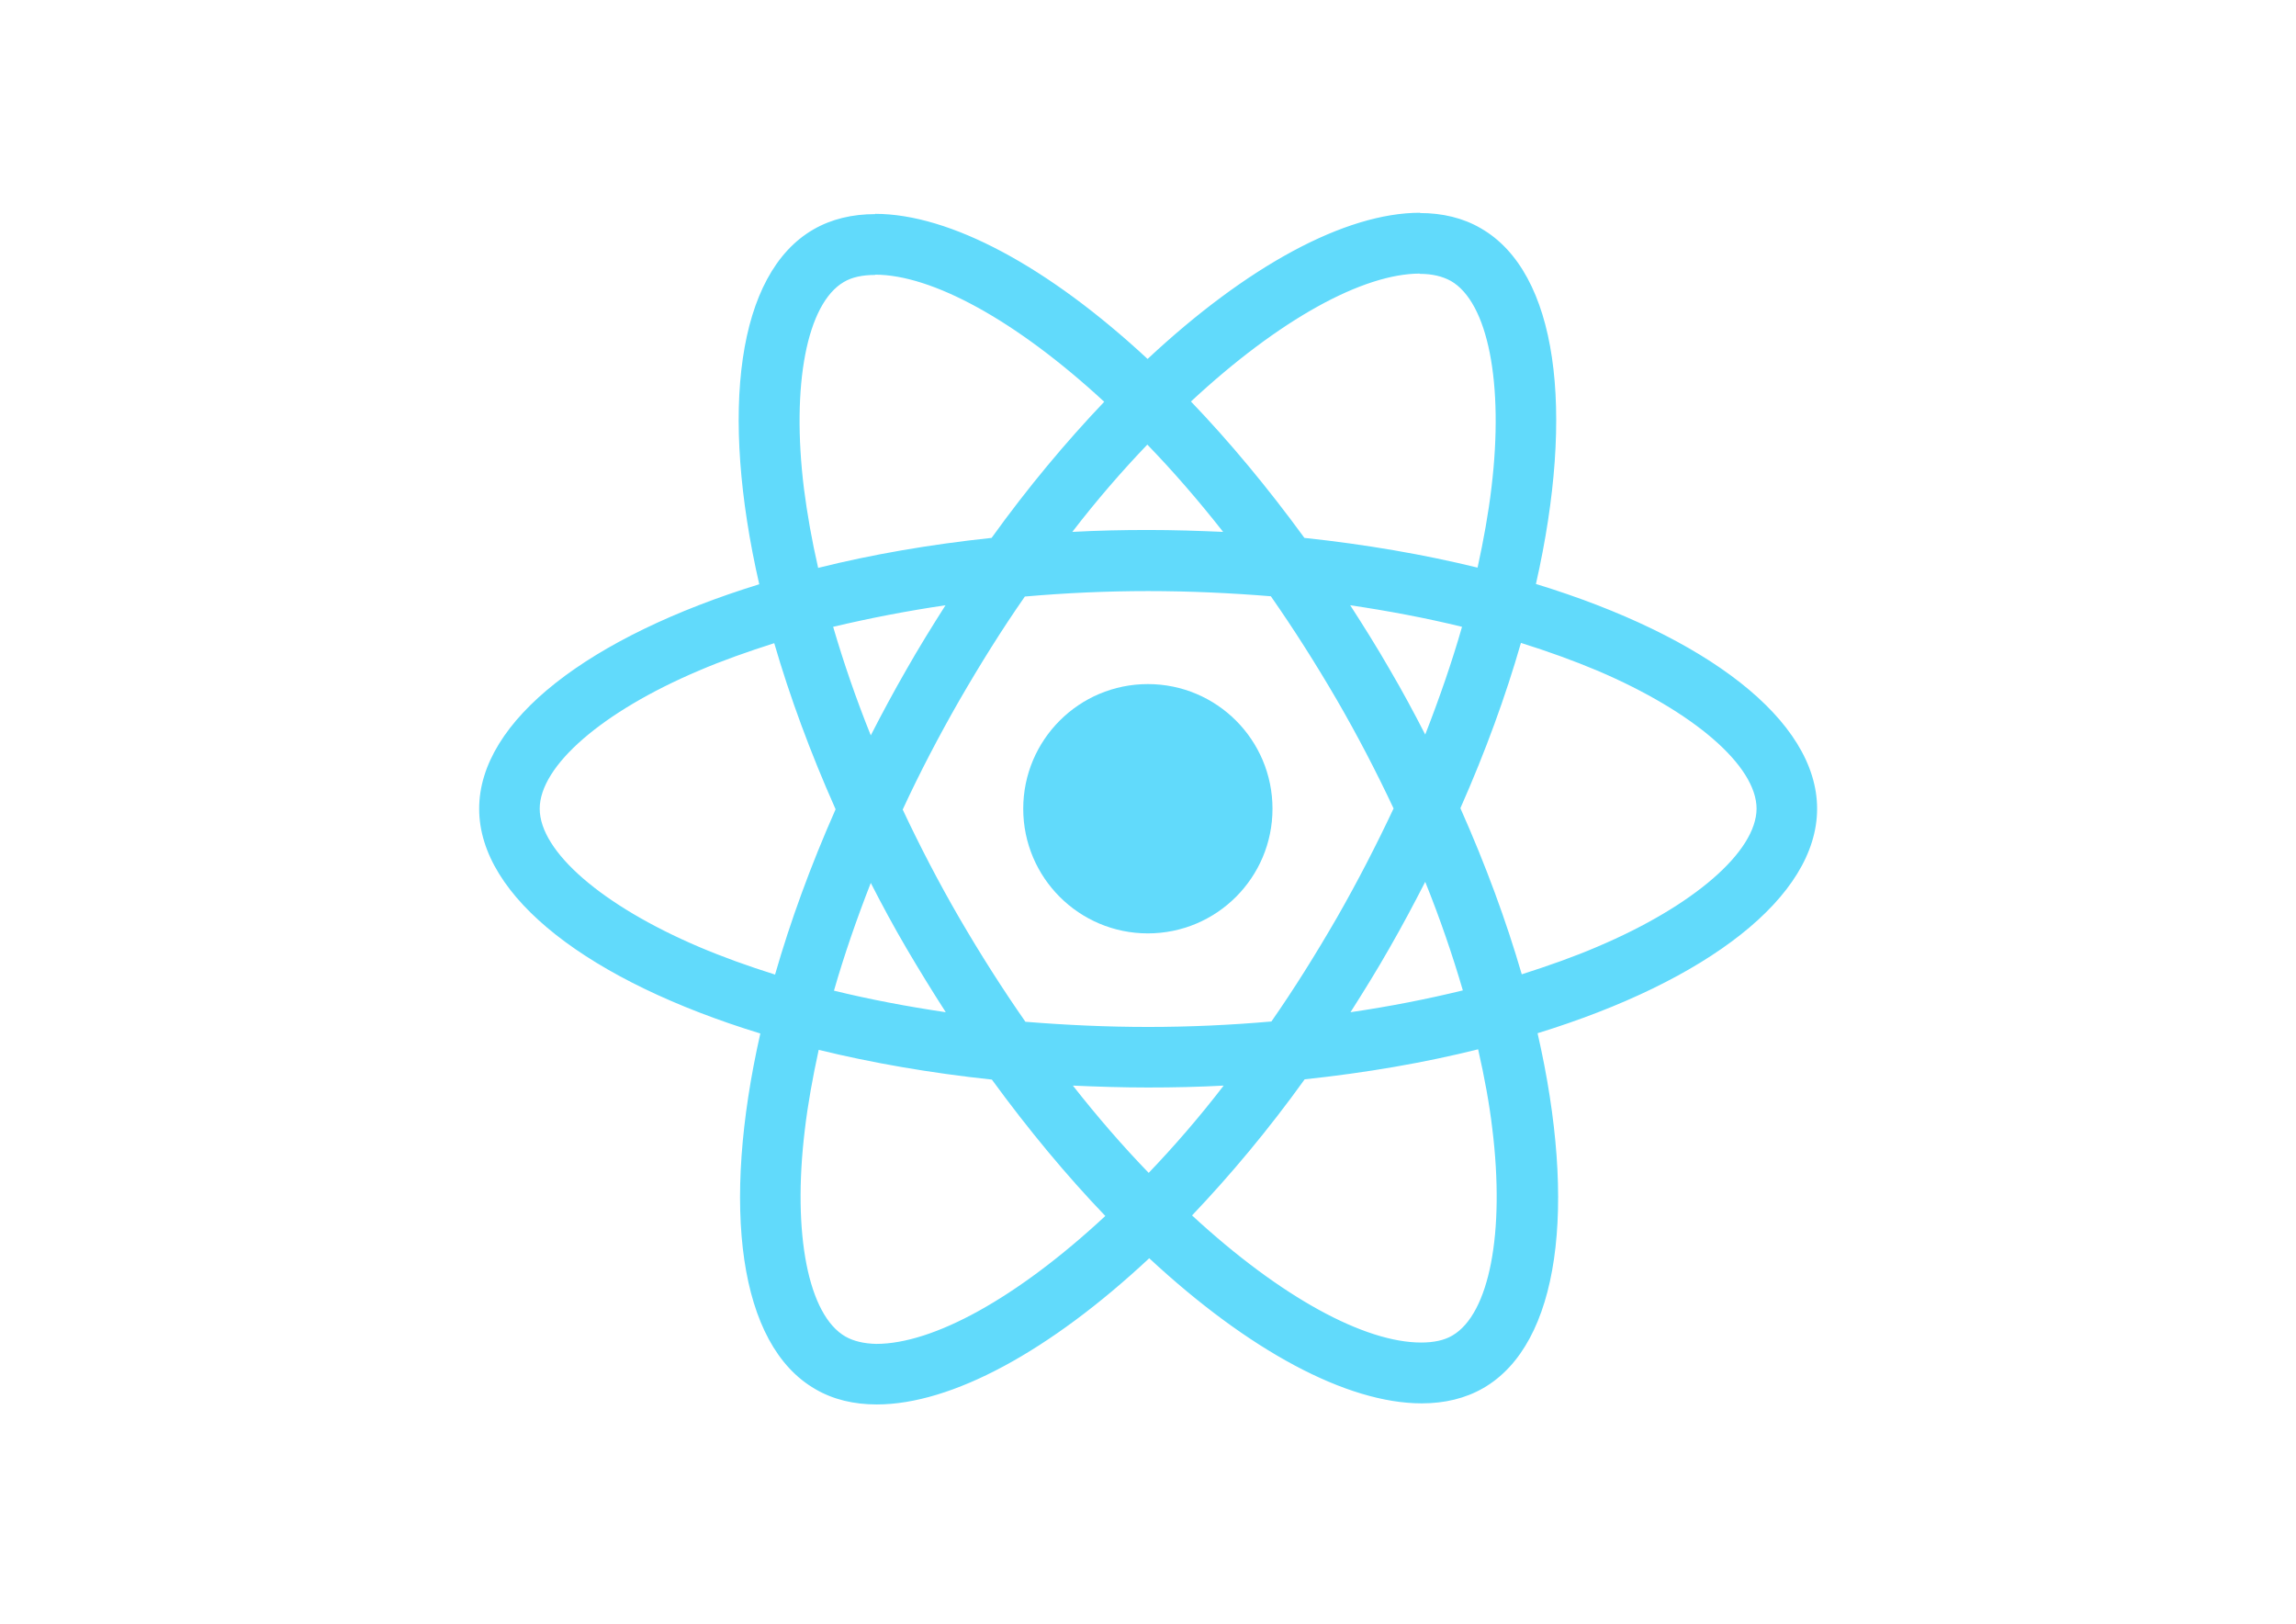
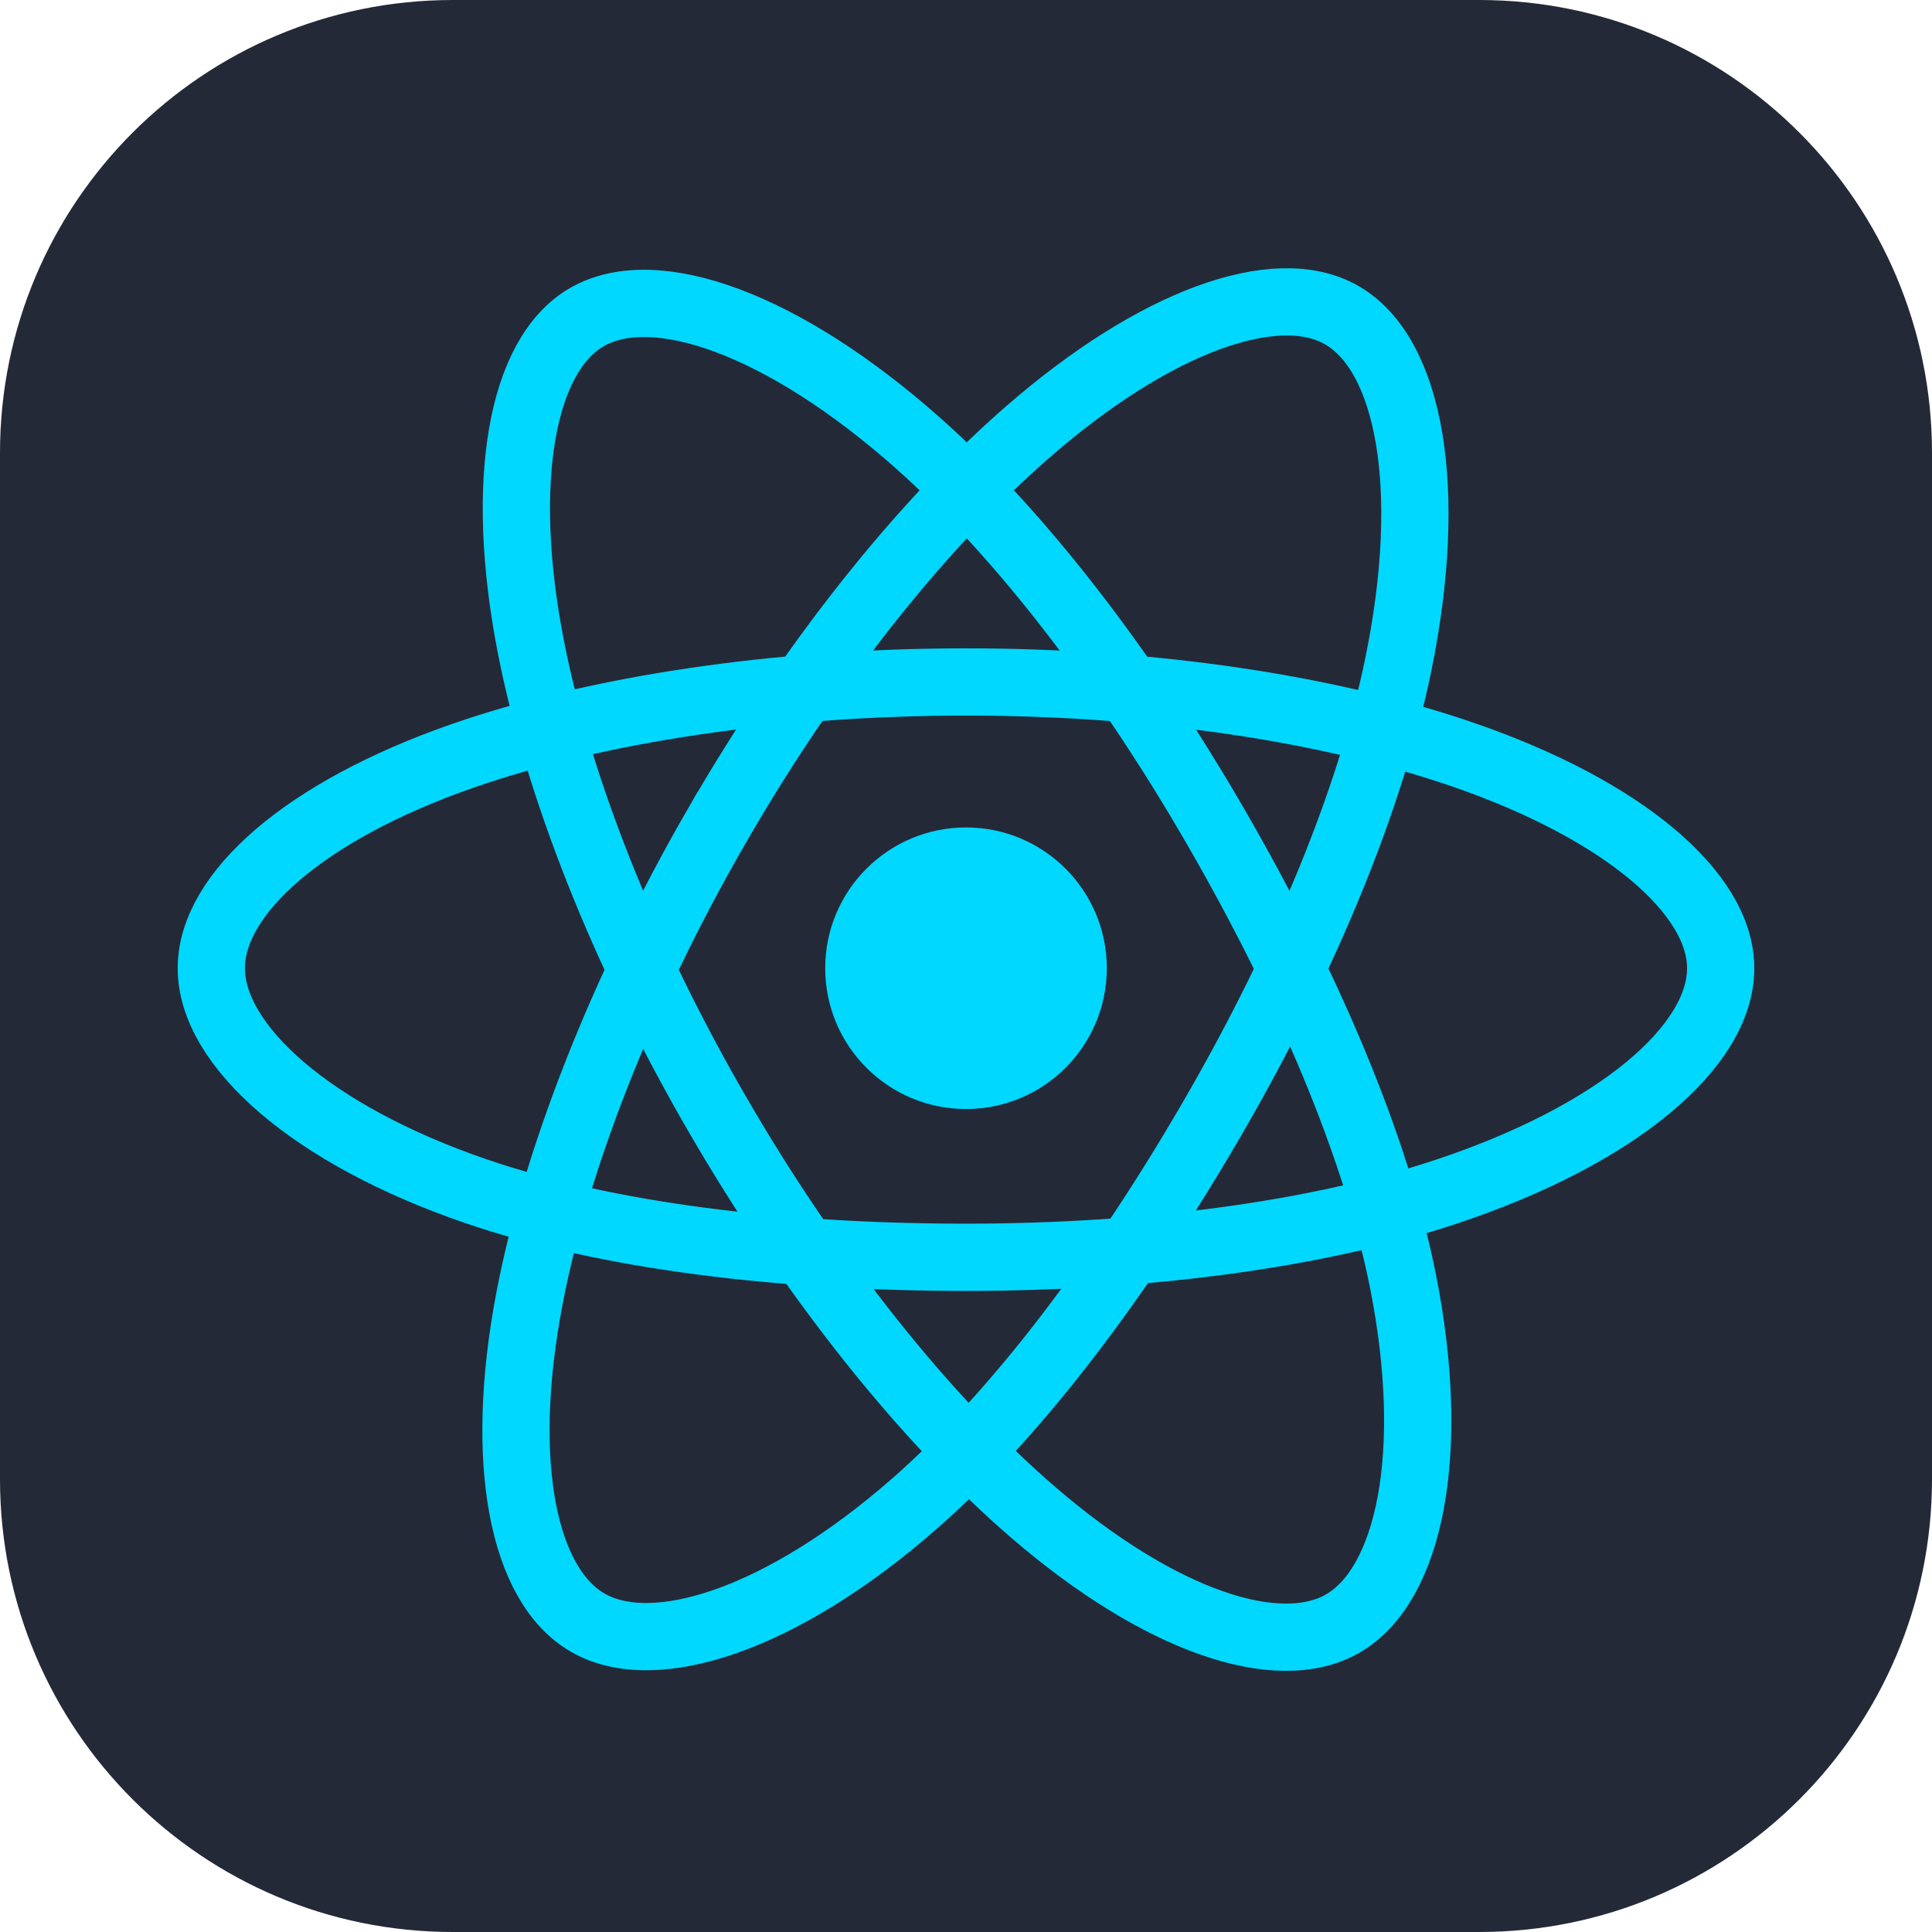
- <svg xmlns="http://www.w3.org/2000/svg" version="1.1" id="Layer_2_1_" x="0px" y="0px" viewBox="0 0 841.9 595.3" enable-background="new 0 0 841.9 595.3" xml:space="preserve">
-   <g>
-     <path fill="#61DAFB" d="M666.3,296.5c0-32.5-40.7-63.3-103.1-82.4c14.4-63.6,8-114.2-20.2-130.4c-6.5-3.8-14.1-5.6-22.4-5.6v22.3   c4.6,0,8.3,0.9,11.4,2.6c13.6,7.8,19.5,37.5,14.9,75.7c-1.1,9.4-2.9,19.3-5.1,29.4c-19.6-4.8-41-8.5-63.5-10.9   c-13.5-18.5-27.5-35.3-41.6-50c32.6-30.3,63.2-46.9,84-46.9l0-22.3c0,0,0,0,0,0c-27.5,0-63.5,19.6-99.9,53.6   c-36.4-33.8-72.4-53.2-99.9-53.2v22.3c20.7,0,51.4,16.5,84,46.6c-14,14.7-28,31.4-41.3,49.9c-22.6,2.4-44,6.1-63.6,11   c-2.3-10-4-19.7-5.2-29c-4.7-38.2,1.1-67.9,14.6-75.8c3-1.8,6.9-2.6,11.5-2.6l0-22.3c0,0,0,0,0,0c-8.4,0-16,1.8-22.6,5.6   c-28.1,16.2-34.4,66.7-19.9,130.1c-62.2,19.2-102.7,49.9-102.7,82.3c0,32.5,40.7,63.3,103.1,82.4c-14.4,63.6-8,114.2,20.2,130.4   c6.5,3.8,14.1,5.6,22.5,5.6c27.5,0,63.5-19.6,99.9-53.6c36.4,33.8,72.4,53.2,99.9,53.2c8.4,0,16-1.8,22.6-5.6   c28.1-16.2,34.4-66.7,19.9-130.1C625.8,359.7,666.3,328.9,666.3,296.5z M536.1,229.8c-3.7,12.9-8.3,26.2-13.5,39.5   c-4.1-8-8.4-16-13.1-24c-4.6-8-9.5-15.8-14.4-23.4C509.3,224,523,226.6,536.1,229.8z M490.3,336.3c-7.8,13.5-15.8,26.3-24.1,38.2   c-14.9,1.3-30,2-45.2,2c-15.1,0-30.2-0.7-45-1.9c-8.3-11.9-16.4-24.6-24.2-38c-7.6-13.1-14.5-26.4-20.8-39.8   c6.2-13.4,13.2-26.8,20.7-39.9c7.8-13.5,15.8-26.3,24.1-38.2c14.9-1.3,30-2,45.2-2c15.1,0,30.2,0.7,45,1.9   c8.3,11.9,16.4,24.6,24.2,38c7.6,13.1,14.5,26.4,20.8,39.8C504.7,309.8,497.8,323.2,490.3,336.3z M522.6,323.3   c5.4,13.4,10,26.8,13.8,39.8c-13.1,3.2-26.9,5.9-41.2,8c4.9-7.7,9.8-15.6,14.4-23.7C514.2,339.4,518.5,331.3,522.6,323.3z    M421.2,430c-9.3-9.6-18.6-20.3-27.8-32c9,0.4,18.2,0.7,27.5,0.7c9.4,0,18.7-0.2,27.8-0.7C439.7,409.7,430.4,420.4,421.2,430z    M346.8,371.1c-14.2-2.1-27.9-4.7-41-7.9c3.7-12.9,8.3-26.2,13.5-39.5c4.1,8,8.4,16,13.1,24C337.1,355.7,341.9,363.5,346.8,371.1z    M420.7,163c9.3,9.6,18.6,20.3,27.8,32c-9-0.4-18.2-0.7-27.5-0.7c-9.4,0-18.7,0.2-27.8,0.7C402.2,183.3,411.5,172.6,420.7,163z    M346.7,221.9c-4.9,7.7-9.8,15.6-14.4,23.7c-4.6,8-8.9,16-13,24c-5.4-13.4-10-26.8-13.8-39.8C318.6,226.7,332.4,224,346.7,221.9z    M256.2,347.1c-35.4-15.1-58.3-34.9-58.3-50.6c0-15.7,22.9-35.6,58.3-50.6c8.6-3.7,18-7,27.7-10.1c5.7,19.6,13.2,40,22.5,60.9   c-9.2,20.8-16.6,41.1-22.2,60.6C274.3,354.2,264.9,350.8,256.2,347.1z M310,490c-13.6-7.8-19.5-37.5-14.9-75.7   c1.1-9.4,2.9-19.3,5.1-29.4c19.6,4.8,41,8.5,63.5,10.9c13.5,18.5,27.5,35.3,41.6,50c-32.6,30.3-63.2,46.9-84,46.9   C316.8,492.6,313,491.7,310,490z M547.2,413.8c4.7,38.2-1.1,67.9-14.6,75.8c-3,1.8-6.9,2.6-11.5,2.6c-20.7,0-51.4-16.5-84-46.6   c14-14.7,28-31.4,41.3-49.9c22.6-2.4,44-6.1,63.6-11C544.3,394.8,546.1,404.5,547.2,413.8z M585.7,347.1c-8.6,3.7-18,7-27.7,10.1   c-5.7-19.6-13.2-40-22.5-60.9c9.2-20.8,16.6-41.1,22.2-60.6c9.9,3.1,19.3,6.5,28.1,10.2c35.4,15.1,58.3,34.9,58.3,50.6   C644,312.2,621.1,332.1,585.7,347.1z" />
-     <polygon fill="#61DAFB" points="320.8,78.4 320.8,78.4 320.8,78.4  " />
-     <circle fill="#61DAFB" cx="420.9" cy="296.5" r="45.7" />
-     <polygon fill="#61DAFB" points="520.5,78.1 520.5,78.1 520.5,78.1  " />
+ <svg xmlns="http://www.w3.org/2000/svg" width="48" height="48" viewBox="0 0 256 256" fill="none" version="1.1">
+   <g transform="translate(0, 0)">
+     <svg width="256" height="256" fill="none" viewBox="0 0 256 256">
+       <rect width="256" height="256" fill="#242938" rx="60" />
+       <path fill="#00D8FF" d="M128.001 146.951C138.305 146.951 146.657 138.598 146.657 128.295C146.657 117.992 138.305 109.639 128.001 109.639C117.698 109.639 109.345 117.992 109.345 128.295C109.345 138.598 117.698 146.951 128.001 146.951Z" />
+       <path fill-rule="evenodd" stroke="#00D8FF" stroke-width="8.911" d="M128.002 90.363C153.05 90.363 176.319 93.957 193.864 99.998C215.003 107.275 228 118.306 228 128.295C228 138.704 214.226 150.423 191.525 157.944C174.363 163.63 151.779 166.598 128.002 166.598C103.624 166.598 80.539 163.812 63.183 157.881C41.225 150.376 28 138.506 28 128.295C28 118.387 40.41 107.441 61.252 100.175C78.862 94.035 102.705 90.363 127.998 90.363H128.002Z" clip-rule="evenodd" />
+       <path fill-rule="evenodd" stroke="#00D8FF" stroke-width="8.911" d="M94.981 109.438C107.495 87.74 122.232 69.378 136.23 57.197C153.094 42.521 169.144 36.773 177.796 41.762C186.813 46.962 190.084 64.75 185.259 88.171C181.614 105.879 172.9 126.925 161.021 147.523C148.842 168.641 134.897 187.247 121.09 199.315C103.619 214.587 86.728 220.114 77.883 215.013C69.3 210.067 66.018 193.846 70.136 172.161C73.615 153.838 82.345 131.349 94.977 109.438L94.981 109.438Z" clip-rule="evenodd" />
+       <path fill-rule="evenodd" stroke="#00D8FF" stroke-width="8.911" d="M95.012 147.578C82.463 125.904 73.919 103.962 70.353 85.752C66.06 63.811 69.095 47.035 77.74 42.032C86.749 36.816 103.792 42.866 121.674 58.744C135.194 70.748 149.077 88.805 160.99 109.383C173.204 130.481 182.358 151.856 185.919 169.844C190.425 192.608 186.778 210.001 177.941 215.116C169.367 220.08 153.676 214.825 136.945 200.427C122.809 188.263 107.685 169.468 95.012 147.578Z" clip-rule="evenodd" />
+     </svg>
  </g>
</svg>
